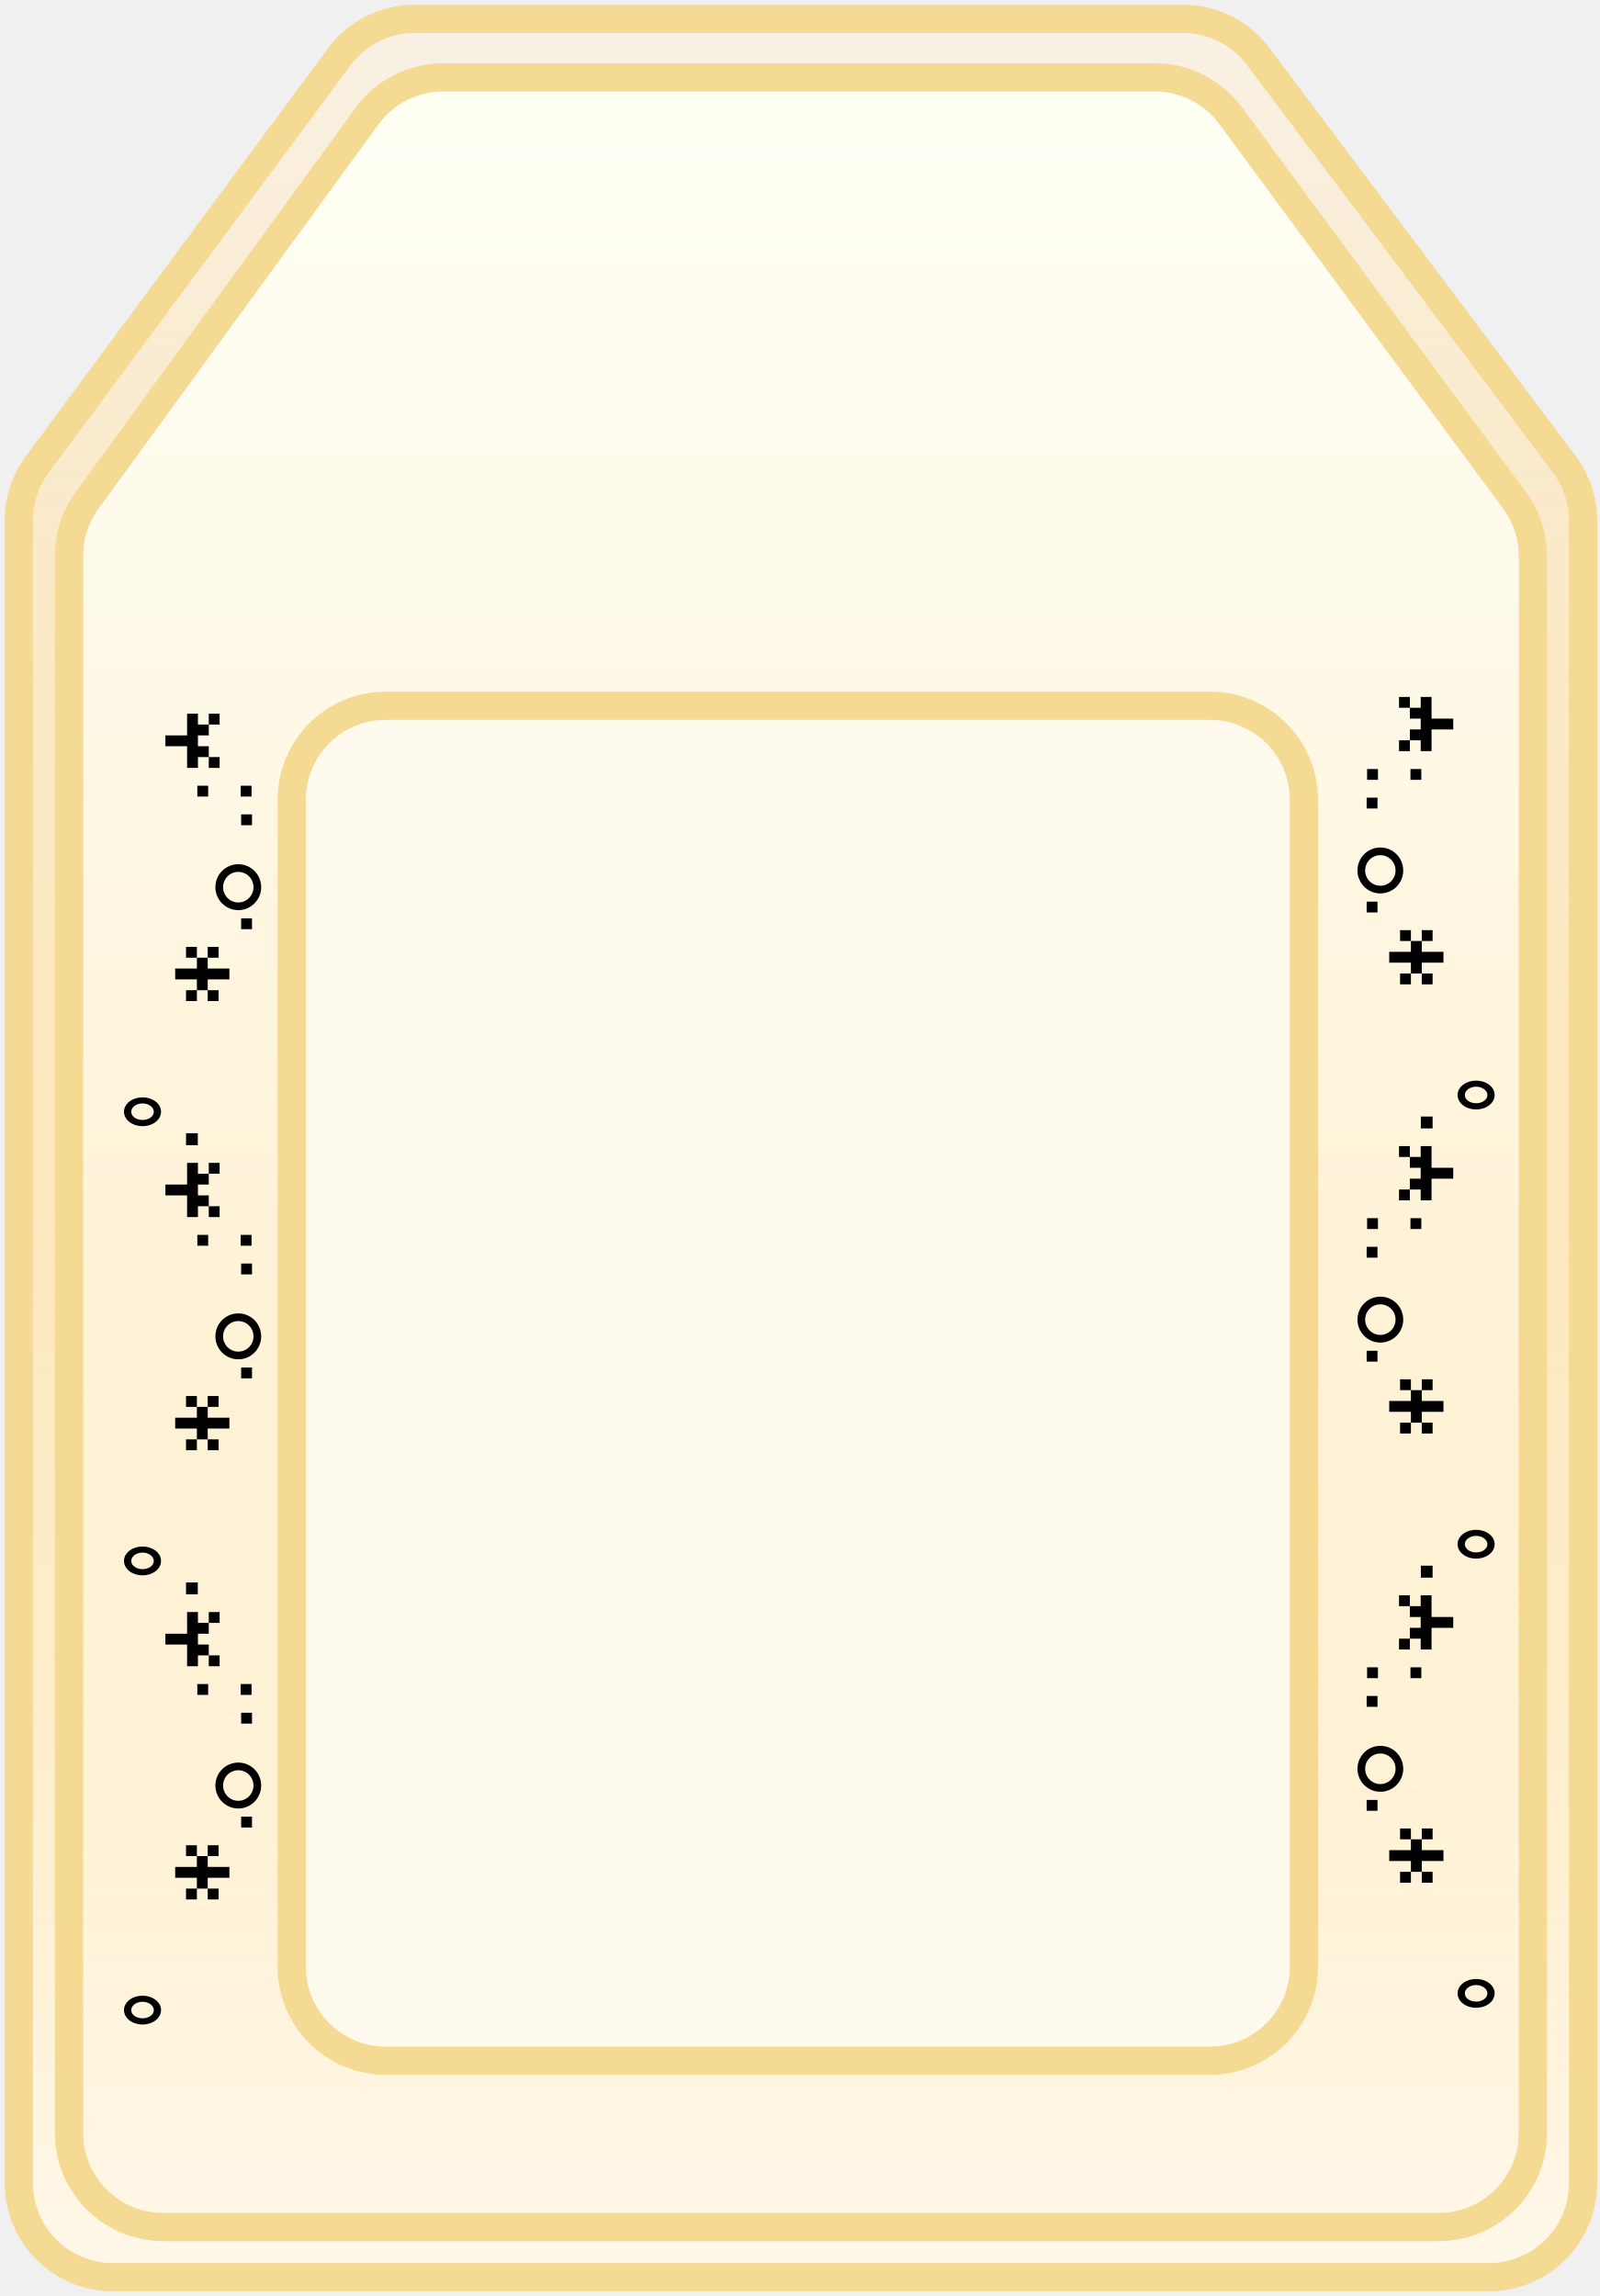
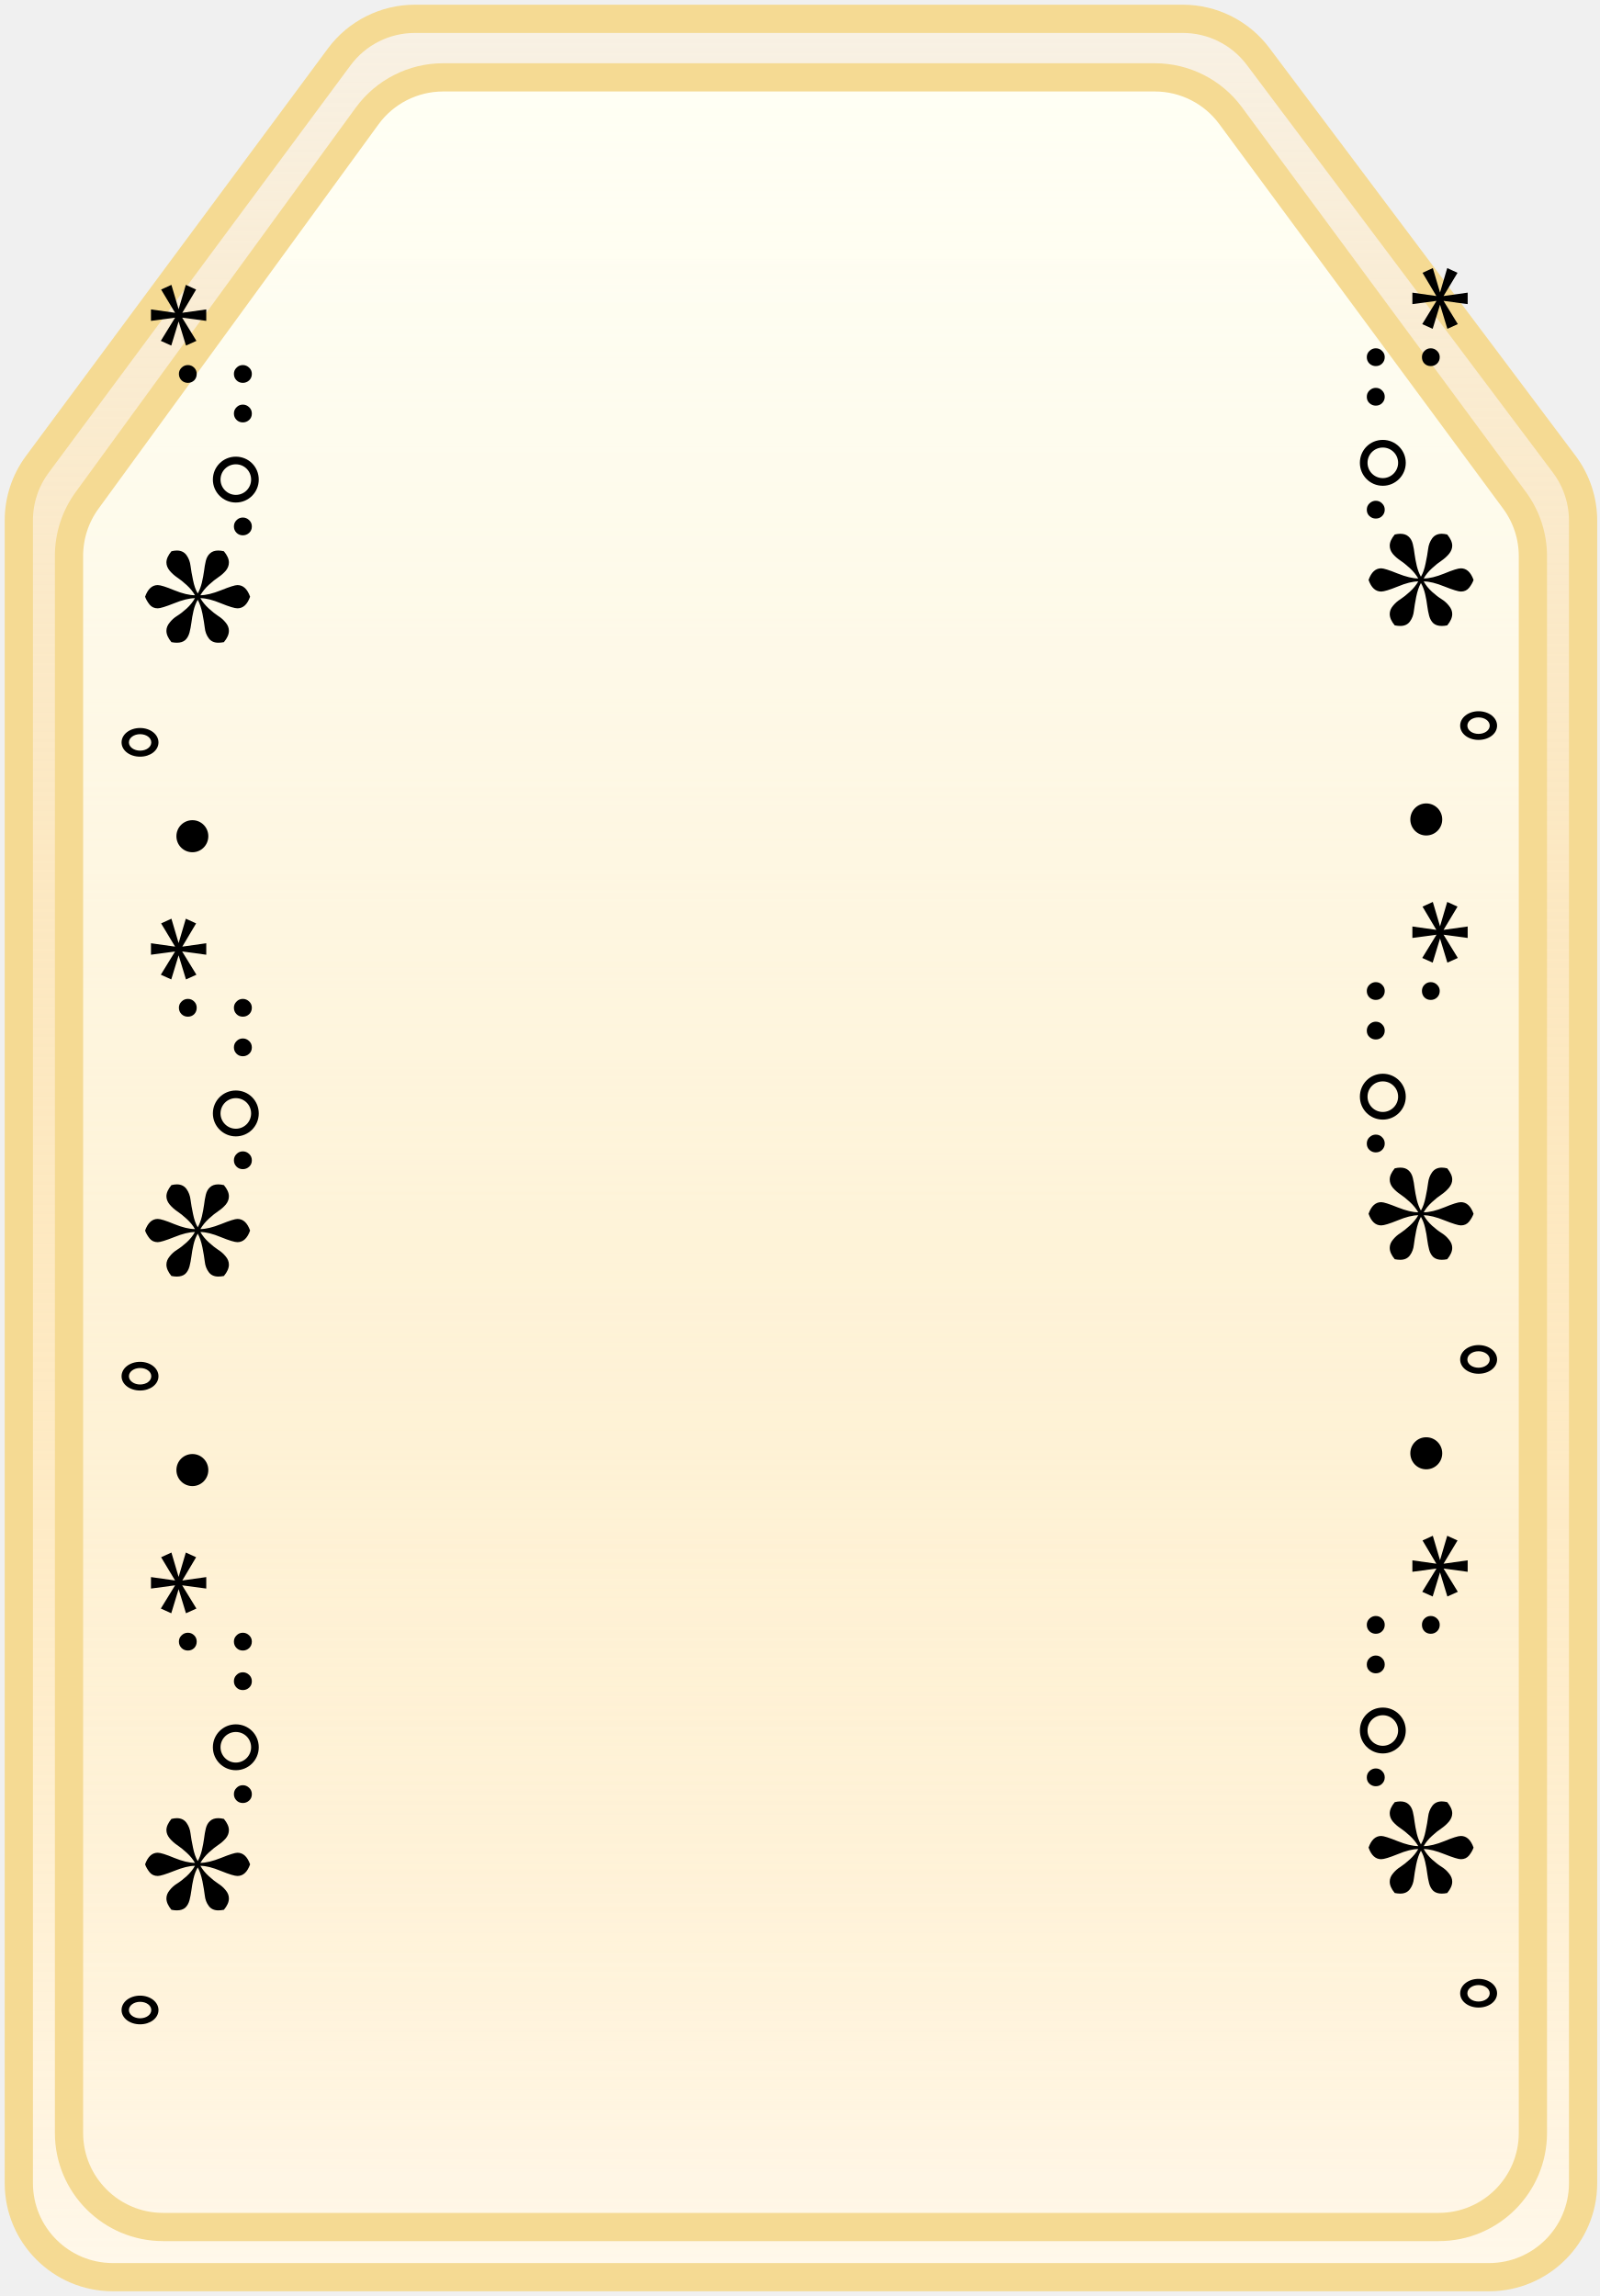
<svg xmlns="http://www.w3.org/2000/svg" width="170" height="244" viewBox="0 0 170 244" fill="none">
  <path d="M3.965 49.348L36.048 6.047C37.934 3.501 40.915 2 44.083 2H125.691C128.837 2 131.8 3.481 133.688 5.997L166.22 49.332C167.519 51.064 168.222 53.171 168.222 55.336V232C168.222 237.523 163.745 242 158.222 242H12C6.477 242 2 237.523 2 232V55.301C2 53.157 2.689 51.07 3.965 49.348Z" fill="white" />
-   <path d="M3.965 49.348L36.048 6.047C37.934 3.501 40.915 2 44.083 2H125.691C128.837 2 131.8 3.481 133.688 5.997L166.22 49.332C167.519 51.064 168.222 53.171 168.222 55.336V232C168.222 237.523 163.745 242 158.222 242H12C6.477 242 2 237.523 2 232V55.301C2 53.157 2.689 51.07 3.965 49.348Z" fill="url(#paint0_linear_1204_1939)" />
+   <path d="M3.965 49.348L36.048 6.047C37.934 3.501 40.915 2 44.083 2H125.691C128.837 2 131.8 3.481 133.688 5.997L166.22 49.332C167.519 51.064 168.222 53.171 168.222 55.336V232C168.222 237.523 163.745 242 158.222 242H12C6.477 242 2 237.523 2 232V55.301C2 53.157 2.689 51.07 3.965 49.348Z" fill="url(#paint0_linear_1204_2210)" />
  <path d="M3.965 49.348L36.048 6.047C37.934 3.501 40.915 2 44.083 2H125.691C128.837 2 131.8 3.481 133.688 5.997L166.22 49.332C167.519 51.064 168.222 53.171 168.222 55.336V232C168.222 237.523 163.745 242 158.222 242H12C6.477 242 2 237.523 2 232V55.301C2 53.157 2.689 51.07 3.965 49.348Z" stroke="#F5DA93" stroke-width="3" />
-   <path d="M9.25 53.183L39.007 12.334C40.889 9.75 43.893 8.222 47.09 8.222H122.715C125.89 8.222 128.876 9.73 130.761 12.284L160.934 53.167C162.204 54.887 162.889 56.968 162.889 59.105V226.667C162.889 232.189 158.411 236.667 152.889 236.667H17.333C11.81 236.667 7.333 232.189 7.333 226.667V59.071C7.333 56.955 8.004 54.893 9.25 53.183Z" fill="url(#paint1_linear_1204_1939)" stroke="#F5DA93" stroke-width="3" />
-   <path d="M15.145 214.491C14.489 214.491 13.945 214.123 13.945 213.611C13.945 213.131 14.489 212.731 15.145 212.731C15.801 212.731 16.345 213.131 16.345 213.611C16.345 214.123 15.801 214.491 15.145 214.491ZM15.145 215.147C16.233 215.147 17.113 214.475 17.113 213.611C17.113 212.763 16.233 212.091 15.145 212.091C14.057 212.091 13.177 212.763 13.177 213.611C13.177 214.475 14.057 215.147 15.145 215.147ZM18.617 199.551V198.399H20.921V197.247H22.073V198.399H24.377V199.551H22.073V200.703H20.921V199.551H18.617ZM19.769 201.855V200.703H20.921V201.855H19.769ZM19.769 197.247V196.095H20.921V197.247H19.769ZM22.073 201.855V200.703H23.225V201.855H22.073ZM22.073 197.247V196.095H23.225V197.247H22.073ZM25.625 194.214V193.062H26.777V194.214H25.625ZM22.889 189.759C22.889 191.087 23.977 192.191 25.321 192.191C26.665 192.191 27.753 191.087 27.753 189.759C27.753 188.399 26.665 187.311 25.321 187.311C23.977 187.311 22.889 188.399 22.889 189.759ZM26.937 189.759C26.937 190.639 26.217 191.375 25.321 191.375C24.425 191.375 23.705 190.639 23.705 189.759C23.705 188.847 24.425 188.127 25.321 188.127C26.217 188.127 26.937 188.847 26.937 189.759ZM25.625 183.167V182.015H26.777V183.167H25.625ZM20.969 180.12V178.968H22.121V180.12H20.969ZM25.577 180.12V178.968H26.729V180.12H25.577ZM17.577 174.769V173.617H19.881V171.313H21.033V172.465H22.185V173.617H21.033V174.769H22.185V175.921H21.033V177.073H19.881V174.769H17.577ZM22.185 177.073V175.921H23.337V177.073H22.185ZM22.185 172.465V171.313H23.337V172.465H22.185ZM19.769 169.433V168.169H21.017V169.433H19.769ZM15.145 166.757C14.489 166.757 13.945 166.389 13.945 165.877C13.945 165.397 14.489 164.997 15.145 164.997C15.801 164.997 16.345 165.397 16.345 165.877C16.345 166.389 15.801 166.757 15.145 166.757ZM15.145 167.413C16.233 167.413 17.113 166.741 17.113 165.877C17.113 165.029 16.233 164.357 15.145 164.357C14.057 164.357 13.177 165.029 13.177 165.877C13.177 166.741 14.057 167.413 15.145 167.413ZM18.617 151.816V150.664H20.921L20.921 149.512H22.073L22.073 150.664H24.377V151.816H22.073V152.968H20.921V151.816H18.617ZM19.769 154.12V152.968H20.921V154.12H19.769ZM19.769 149.512V148.36H20.921V149.512H19.769ZM22.073 154.12V152.968H23.225V154.12H22.073ZM22.073 149.512V148.36H23.225V149.512H22.073ZM25.625 146.48V145.328H26.777V146.48H25.625ZM22.889 142.025C22.889 143.353 23.977 144.457 25.321 144.457C26.665 144.457 27.753 143.353 27.753 142.025C27.753 140.665 26.665 139.577 25.321 139.577C23.977 139.577 22.889 140.665 22.889 142.025ZM26.937 142.025C26.937 142.905 26.217 143.641 25.321 143.641C24.425 143.641 23.705 142.905 23.705 142.025C23.705 141.113 24.425 140.393 25.321 140.393C26.217 140.393 26.937 141.113 26.937 142.025ZM25.625 135.433V134.281H26.777V135.433H25.625ZM20.969 132.386V131.234H22.121V132.386H20.969ZM25.577 132.386V131.234H26.729V132.386H25.577ZM17.577 127.035V125.883H19.881V123.579H21.033V124.731H22.185V125.883H21.033V127.035H22.185V128.187H21.033V129.339H19.881V127.035H17.577ZM22.185 129.339V128.187H23.337V129.339H22.185ZM22.185 124.731V123.579H23.337V124.731H22.185ZM19.769 121.698V120.434H21.017V121.698H19.769ZM15.145 119.022C14.489 119.022 13.945 118.654 13.945 118.142C13.945 117.662 14.489 117.262 15.145 117.262C15.801 117.262 16.345 117.662 16.345 118.142C16.345 118.654 15.801 119.022 15.145 119.022ZM15.145 119.678C16.233 119.678 17.113 119.006 17.113 118.142C17.113 117.294 16.233 116.622 15.145 116.622C14.057 116.622 13.177 117.294 13.177 118.142C13.177 119.006 14.057 119.678 15.145 119.678ZM18.617 104.082V102.93H20.921V101.778H22.073V102.93H24.377V104.082H22.073V105.234H20.921V104.082H18.617ZM19.769 106.386V105.234H20.921V106.386H19.769ZM19.769 101.778V100.626H20.921V101.778H19.769ZM22.073 106.386V105.234H23.225V106.386H22.073ZM22.073 101.778V100.626H23.225V101.778H22.073ZM25.625 98.745V97.593H26.777V98.745H25.625ZM22.889 94.29C22.889 95.618 23.977 96.722 25.321 96.722C26.665 96.722 27.753 95.618 27.753 94.29C27.753 92.93 26.665 91.842 25.321 91.842C23.977 91.842 22.889 92.93 22.889 94.29ZM26.937 94.29C26.937 95.17 26.217 95.906 25.321 95.906C24.425 95.906 23.705 95.17 23.705 94.29C23.705 93.378 24.425 92.658 25.321 92.658C26.217 92.658 26.937 93.378 26.937 94.29ZM25.625 87.698V86.546H26.777V87.698H25.625ZM20.969 84.651V83.499H22.121V84.651H20.969ZM25.577 84.651V83.499H26.729V84.651H25.577ZM17.577 79.301V78.149H19.881V75.845H21.033V76.997H22.185V78.149H21.033V79.301H22.185V80.453H21.033V81.605H19.881V79.301H17.577ZM22.185 81.605V80.453H23.337V81.605H22.185ZM22.185 76.997V75.845H23.337V76.997H22.185Z" fill="black" />
-   <path d="M156.855 212.713C157.511 212.713 158.055 212.345 158.055 211.833C158.055 211.353 157.511 210.953 156.855 210.953C156.199 210.953 155.655 211.353 155.655 211.833C155.655 212.345 156.199 212.713 156.855 212.713ZM156.855 213.369C155.767 213.369 154.887 212.697 154.887 211.833C154.887 210.985 155.767 210.313 156.855 210.313C157.943 210.313 158.823 210.985 158.823 211.833C158.823 212.697 157.943 213.369 156.855 213.369ZM153.383 197.773V196.621H151.079V195.469H149.927V196.621H147.623V197.773H149.927V198.925H151.079V197.773H153.383ZM152.231 200.077V198.925H151.079V200.077H152.231ZM152.231 195.469V194.317H151.079V195.469H152.231ZM149.927 200.077V198.925H148.775V200.077H149.927ZM149.927 195.469V194.317H148.775V195.469H149.927ZM146.375 192.436V191.284H145.223V192.436H146.375ZM149.111 187.981C149.111 189.309 148.023 190.413 146.679 190.413C145.335 190.413 144.247 189.309 144.247 187.981C144.247 186.621 145.335 185.533 146.679 185.533C148.023 185.533 149.111 186.621 149.111 187.981ZM145.063 187.981C145.063 188.861 145.783 189.597 146.679 189.597C147.575 189.597 148.295 188.861 148.295 187.981C148.295 187.069 147.575 186.349 146.679 186.349C145.783 186.349 145.063 187.069 145.063 187.981ZM146.375 181.389V180.237H145.223V181.389H146.375ZM151.031 178.343V177.191H149.879V178.343H151.031ZM146.423 178.343V177.191H145.271V178.343H146.423ZM154.423 172.992V171.84H152.119V169.536H150.967V170.688H149.815V171.84H150.967V172.992H149.815V174.144H150.967V175.296H152.119V172.992H154.423ZM149.815 175.296V174.144H148.663V175.296H149.815ZM149.815 170.688V169.536H148.663V170.688H149.815ZM152.231 167.655V166.391H150.983V167.655H152.231ZM156.855 164.979C157.511 164.979 158.055 164.611 158.055 164.099C158.055 163.619 157.511 163.219 156.855 163.219C156.199 163.219 155.655 163.619 155.655 164.099C155.655 164.611 156.199 164.979 156.855 164.979ZM156.855 165.635C155.767 165.635 154.887 164.963 154.887 164.099C154.887 163.251 155.767 162.579 156.855 162.579C157.943 162.579 158.823 163.251 158.823 164.099C158.823 164.963 157.943 165.635 156.855 165.635ZM153.383 150.039V148.887H151.079V147.735H149.927V148.887H147.623V150.039H149.927V151.191H151.079V150.039H153.383ZM152.231 152.343V151.191H151.079V152.343H152.231ZM152.231 147.735V146.583H151.079V147.735H152.231ZM149.927 152.343V151.191H148.775V152.343H149.927ZM149.927 147.735V146.583H148.775V147.735H149.927ZM146.375 144.702V143.55H145.223V144.702H146.375ZM149.111 140.247C149.111 141.575 148.023 142.679 146.679 142.679C145.335 142.679 144.247 141.575 144.247 140.247C144.247 138.887 145.335 137.799 146.679 137.799C148.023 137.799 149.111 138.887 149.111 140.247ZM145.063 140.247C145.063 141.127 145.783 141.863 146.679 141.863C147.575 141.863 148.295 141.127 148.295 140.247C148.295 139.335 147.575 138.615 146.679 138.615C145.783 138.615 145.063 139.335 145.063 140.247ZM146.375 133.655V132.503H145.223V133.655H146.375ZM151.031 130.608V129.456H149.879V130.608H151.031ZM146.423 130.608V129.456H145.271V130.608H146.423ZM154.423 125.257V124.105H152.119V121.801H150.967V122.953H149.815V124.105H150.967V125.257H149.815V126.409H150.967V127.561H152.119V125.257H154.423ZM149.815 127.561V126.409H148.663V127.561H149.815ZM149.815 122.953V121.801H148.663V122.953H149.815ZM152.231 119.921V118.657H150.983V119.921H152.231ZM156.855 117.244C157.511 117.244 158.055 116.876 158.055 116.364C158.055 115.884 157.511 115.484 156.855 115.484C156.199 115.484 155.655 115.884 155.655 116.364C155.655 116.876 156.199 117.244 156.855 117.244ZM156.855 117.9C155.767 117.9 154.887 117.228 154.887 116.364C154.887 115.516 155.767 114.844 156.855 114.844C157.943 114.844 158.823 115.516 158.823 116.364C158.823 117.228 157.943 117.9 156.855 117.9ZM153.383 102.304V101.152H151.079V100H149.927V101.152H147.623V102.304H149.927V103.456H151.079V102.304H153.383ZM152.231 104.608V103.456H151.079V104.608H152.231ZM152.231 100V98.848H151.079V100H152.231ZM149.927 104.608V103.456H148.775V104.608H149.927ZM149.927 100V98.848H148.775V100H149.927ZM146.375 96.968V95.816H145.223V96.968H146.375ZM149.111 92.513C149.111 93.841 148.023 94.945 146.679 94.945C145.335 94.945 144.247 93.841 144.247 92.513C144.247 91.153 145.335 90.065 146.679 90.065C148.023 90.065 149.111 91.153 149.111 92.513ZM145.063 92.513C145.063 93.393 145.783 94.129 146.679 94.129C147.575 94.129 148.295 93.393 148.295 92.513C148.295 91.601 147.575 90.881 146.679 90.881C145.783 90.881 145.063 91.601 145.063 92.513ZM146.375 85.921V84.769H145.223V85.921H146.375ZM151.031 82.874V81.722H149.879V82.874H151.031ZM146.423 82.874V81.722H145.271V82.874H146.423ZM154.423 77.523V76.371H152.119V74.067H150.967V75.219H149.815V76.371H150.967V77.523H149.815V78.675H150.967V79.827H152.119V77.523H154.423ZM149.815 79.827V78.675H148.663V79.827H149.815ZM149.815 75.219V74.067H148.663V75.219H149.815Z" fill="black" />
-   <rect x="31" y="75" width="107.556" height="144" rx="10" fill="#FFFAED" stroke="#F5DA93" stroke-width="3" />
+   <path d="M9.25 53.183L39.007 12.334C40.889 9.75 43.893 8.222 47.09 8.222H122.715C125.89 8.222 128.876 9.73 130.761 12.284L160.934 53.167C162.204 54.887 162.889 56.968 162.889 59.105V226.667C162.889 232.189 158.411 236.667 152.889 236.667H17.333C11.81 236.667 7.333 232.189 7.333 226.667V59.071C7.333 56.955 8.004 54.893 9.25 53.183Z" fill="url(#paint1_linear_1204_2210)" stroke="#F5DA93" stroke-width="3" />
+   <text transform="matrix(0 -1 1 0 11.7773 222.444)" fill="black" xml:space="preserve" style="white-space: pre" font-family="PFStardust 1.4" font-size="16" font-weight="500" letter-spacing="0em">
+     <tspan x="6.865" y="14.752">ﾟ ✽.｡.:*・ﾟ ✽.｡.:*・ﾟ ✽.｡.:*</tspan>
+   </text>
+   <text transform="matrix(0 -1 -1 0 160.223 218.889)" fill="black" xml:space="preserve" style="white-space: pre" font-family="PFStardust 1.4" font-size="16" font-weight="500" letter-spacing="0em">
+     <tspan x="5.088" y="14.752">ﾟ ✽.｡.:*・ﾟ ✽.｡.:*・ﾟ ✽.｡.:*</tspan>
+   </text>
  <defs>
-     <linearGradient id="paint0_linear_1204_1939" x1="85.111" y1="2" x2="85.111" y2="242" gradientUnits="userSpaceOnUse">
+     <linearGradient id="paint0_linear_1204_2210" x1="85.111" y1="2" x2="85.111" y2="242" gradientUnits="userSpaceOnUse">
      <stop stop-color="#F8F1E5" />
      <stop offset="1" stop-color="#FFBB36" stop-opacity="0.1" />
    </linearGradient>
-     <linearGradient id="paint1_linear_1204_1939" x1="85.111" y1="8.222" x2="85.111" y2="236.667" gradientUnits="userSpaceOnUse">
+     <linearGradient id="paint1_linear_1204_2210" x1="85.111" y1="8.222" x2="85.111" y2="236.667" gradientUnits="userSpaceOnUse">
      <stop stop-color="#FFFFF4" />
      <stop offset="1" stop-color="#FFFFF4" stop-opacity="0" />
    </linearGradient>
  </defs>
</svg>
